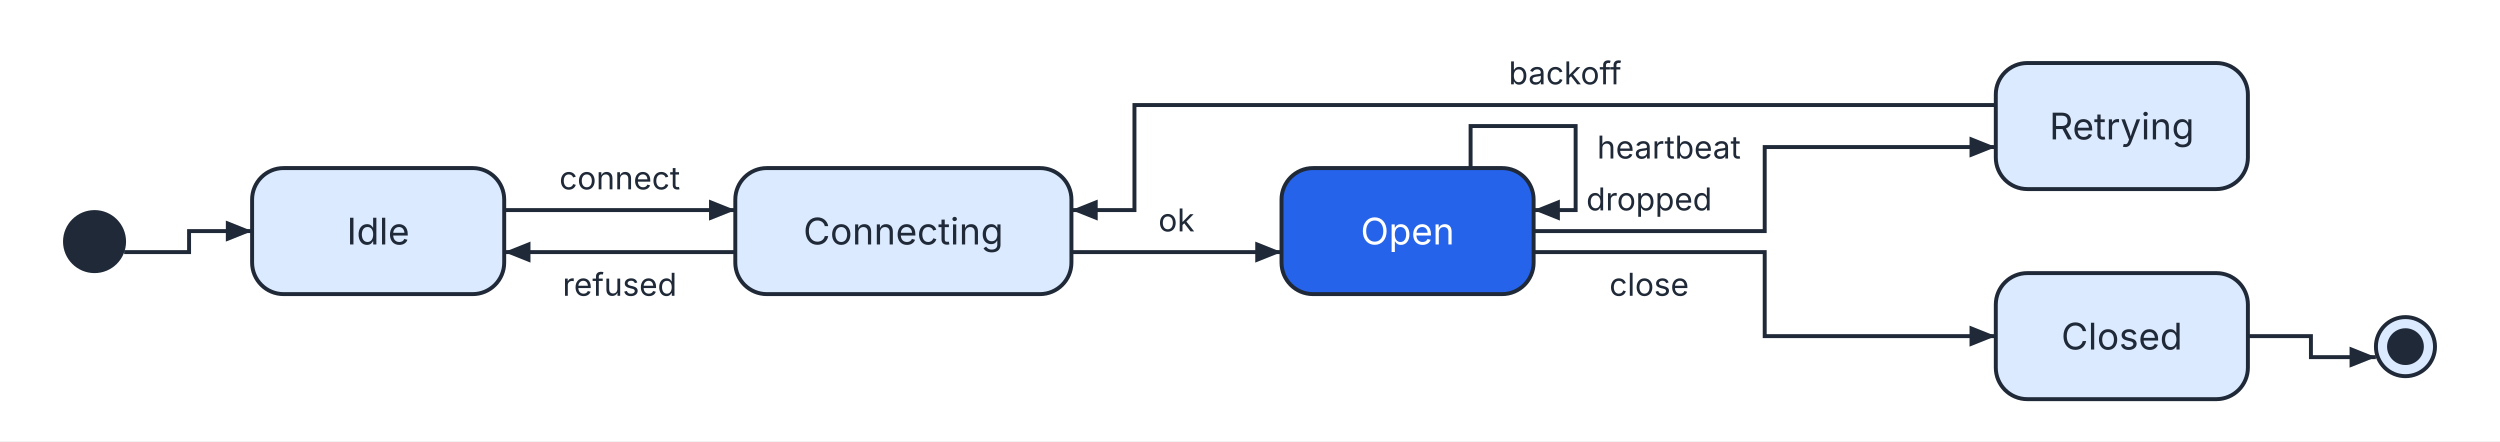
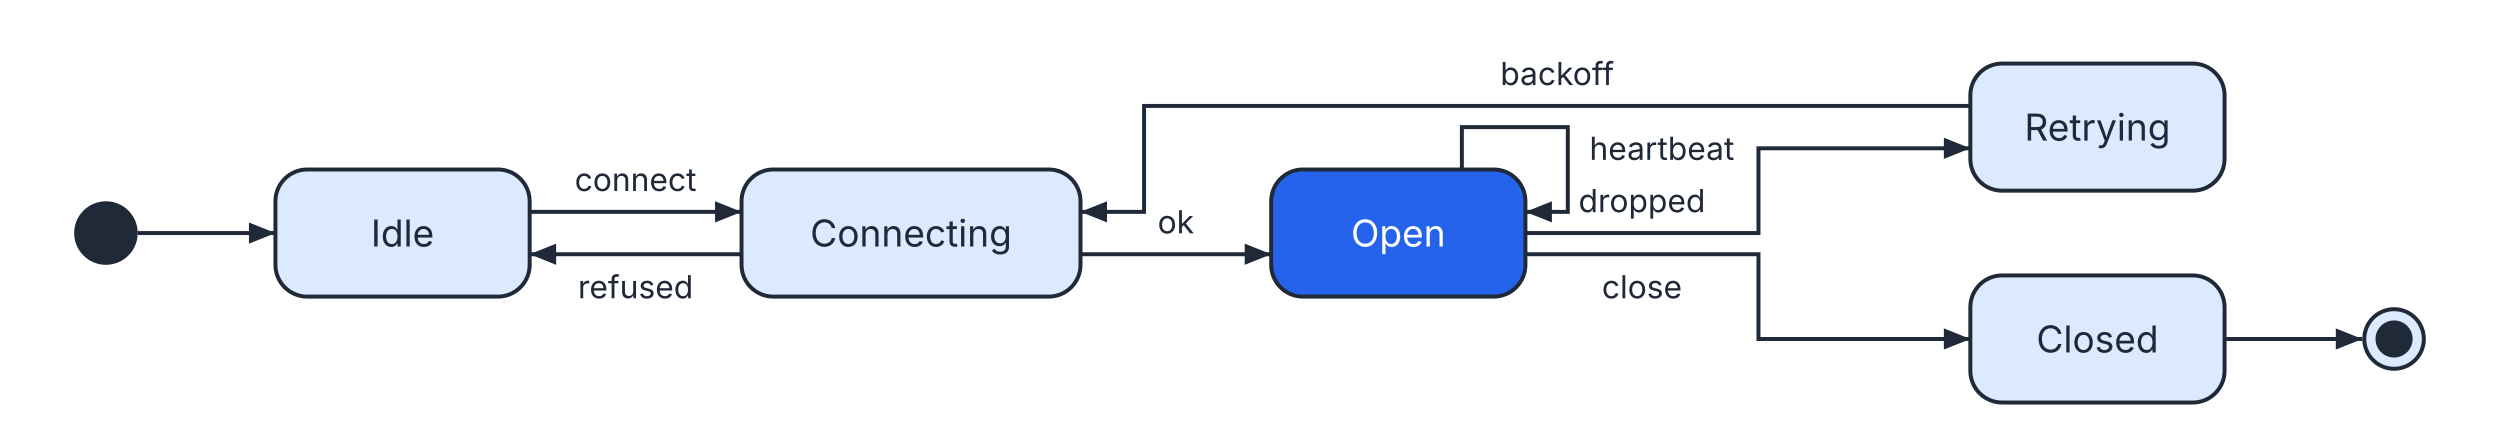
- <svg xmlns="http://www.w3.org/2000/svg" viewBox="0 0 952 168" data-svgdog="1" font-family="Inter, sans-serif">
+ <svg xmlns="http://www.w3.org/2000/svg" viewBox="0 0 944 168" data-svgdog="1" font-family="Inter, sans-serif">
  <defs>
    <marker id="arrow" markerWidth="10" markerHeight="8" refX="10" refY="4" orient="auto" markerUnits="userSpaceOnUse">
      <path d="M0 0L10 4L0 8Z" fill="#1f2937" />
    </marker>
  </defs>
-   <rect x="0" y="0" width="952" height="168" fill="#ffffff" />
+   <rect x="0" y="0" width="944" height="168" fill="#ffffff" />
  <g id="node-begin">
-     <circle cx="36" cy="92" r="12" fill="#1f2937" />
+     <circle cx="40" cy="88" r="12" fill="#1f2937" />
  </g>
  <g id="node-idle">
-     <rect x="96" y="64" width="96" height="48" rx="12" fill="#dbeafe" stroke="#1f2937" stroke-width="1.5" />
-     <text x="144" y="93.09" text-anchor="middle" font-size="14" fill="#1f2937">Idle</text>
+     <rect x="104" y="64" width="96" height="48" rx="12" fill="#dbeafe" stroke="#1f2937" stroke-width="1.5" />
+     <text x="152" y="93.09" text-anchor="middle" font-size="14" fill="#1f2937">Idle</text>
  </g>
  <g id="node-connecting">
    <rect x="280" y="64" width="128" height="48" rx="12" fill="#dbeafe" stroke="#1f2937" stroke-width="1.5" />
    <text x="344" y="93.09" text-anchor="middle" font-size="14" fill="#1f2937">Connecting</text>
  </g>
  <g id="node-open">
-     <rect x="488" y="64" width="96" height="48" rx="12" fill="#2563eb" stroke="#1f2937" stroke-width="1.5" />
-     <text x="536" y="93.09" text-anchor="middle" font-size="14" fill="#ffffff">Open</text>
+     <rect x="480" y="64" width="96" height="48" rx="12" fill="#2563eb" stroke="#1f2937" stroke-width="1.5" />
+     <text x="528" y="93.09" text-anchor="middle" font-size="14" fill="#ffffff">Open</text>
  </g>
  <g id="node-retry">
-     <rect x="760" y="24" width="96" height="48" rx="12" fill="#dbeafe" stroke="#1f2937" stroke-width="1.5" />
-     <text x="808" y="53.09" text-anchor="middle" font-size="14" fill="#1f2937">Retrying</text>
+     <rect x="744" y="24" width="96" height="48" rx="12" fill="#dbeafe" stroke="#1f2937" stroke-width="1.5" />
+     <text x="792" y="53.09" text-anchor="middle" font-size="14" fill="#1f2937">Retrying</text>
  </g>
  <g id="node-closed">
-     <rect x="760" y="104" width="96" height="48" rx="12" fill="#dbeafe" stroke="#1f2937" stroke-width="1.5" />
-     <text x="808" y="133.09" text-anchor="middle" font-size="14" fill="#1f2937">Closed</text>
+     <rect x="744" y="104" width="96" height="48" rx="12" fill="#dbeafe" stroke="#1f2937" stroke-width="1.5" />
+     <text x="792" y="133.09" text-anchor="middle" font-size="14" fill="#1f2937">Closed</text>
  </g>
  <g id="node-finish">
-     <circle cx="916" cy="132" r="11.25" fill="#dbeafe" stroke="#1f2937" stroke-width="1.5" />
-     <circle cx="916" cy="132" r="7" fill="#1f2937" />
+     <circle cx="904" cy="128" r="11.25" fill="#dbeafe" stroke="#1f2937" stroke-width="1.5" />
+     <circle cx="904" cy="128" r="7" fill="#1f2937" />
  </g>
  <g id="edge-begin--idle">
-     <path d="M47.28 96 L72 96 L72 88 L96 88" fill="none" stroke="#1f2937" stroke-width="1.5" marker-end="url(#arrow)" />
+     <path d="M52 88 L104 88" fill="none" stroke="#1f2937" stroke-width="1.5" marker-end="url(#arrow)" />
  </g>
  <g id="edge-idle--connecting">
-     <path d="M192 80 L280 80" fill="none" stroke="#1f2937" stroke-width="1.5" marker-end="url(#arrow)" />
-     <text x="236" y="72.11" text-anchor="middle" font-size="12" fill="#1f2937">connect</text>
+     <path d="M200 80 L280 80" fill="none" stroke="#1f2937" stroke-width="1.5" marker-end="url(#arrow)" />
+     <text x="240" y="72.11" text-anchor="middle" font-size="12" fill="#1f2937">connect</text>
  </g>
  <g id="edge-connecting--open">
-     <path d="M408 96 L488 96" fill="none" stroke="#1f2937" stroke-width="1.5" marker-end="url(#arrow)" />
-     <text x="448" y="88.11" text-anchor="middle" font-size="12" fill="#1f2937">ok</text>
+     <path d="M408 96 L480 96" fill="none" stroke="#1f2937" stroke-width="1.5" marker-end="url(#arrow)" />
+     <text x="444" y="88.11" text-anchor="middle" font-size="12" fill="#1f2937">ok</text>
  </g>
  <g id="edge-connecting--idle">
-     <path d="M280 96 L192 96" fill="none" stroke="#1f2937" stroke-width="1.5" marker-end="url(#arrow)" />
-     <text x="236" y="112.63" text-anchor="middle" font-size="12" fill="#1f2937">refused</text>
+     <path d="M280 96 L200 96" fill="none" stroke="#1f2937" stroke-width="1.5" marker-end="url(#arrow)" />
+     <text x="240" y="112.63" text-anchor="middle" font-size="12" fill="#1f2937">refused</text>
  </g>
  <g id="edge-open--retry">
-     <path d="M584 88 L672 88 L672 56 L760 56" fill="none" stroke="#1f2937" stroke-width="1.5" marker-end="url(#arrow)" />
-     <text x="628" y="80.11" text-anchor="middle" font-size="12" fill="#1f2937">dropped</text>
+     <path d="M576 88 L664 88 L664 56 L744 56" fill="none" stroke="#1f2937" stroke-width="1.5" marker-end="url(#arrow)" />
+     <text x="620" y="80.11" text-anchor="middle" font-size="12" fill="#1f2937">dropped</text>
  </g>
  <g id="edge-retry--connecting">
-     <path d="M760 40 L432 40 L432 80 L408 80" fill="none" stroke="#1f2937" stroke-width="1.5" marker-end="url(#arrow)" />
-     <text x="596" y="32.11" text-anchor="middle" font-size="12" fill="#1f2937">backoff</text>
+     <path d="M744 40 L432 40 L432 80 L408 80" fill="none" stroke="#1f2937" stroke-width="1.5" marker-end="url(#arrow)" />
+     <text x="588" y="32.11" text-anchor="middle" font-size="12" fill="#1f2937">backoff</text>
  </g>
  <g id="edge-open--open">
-     <path d="M560 64 L560 48 L600 48 L600 80 L584 80" fill="none" stroke="#1f2937" stroke-width="1.5" marker-end="url(#arrow)" />
-     <text x="635.54" y="60.37" text-anchor="middle" font-size="12" fill="#1f2937">heartbeat</text>
+     <path d="M552 64 L552 48 L592 48 L592 80 L576 80" fill="none" stroke="#1f2937" stroke-width="1.5" marker-end="url(#arrow)" />
+     <text x="627.54" y="60.37" text-anchor="middle" font-size="12" fill="#1f2937">heartbeat</text>
  </g>
  <g id="edge-open--closed">
-     <path d="M584 96 L672 96 L672 128 L760 128" fill="none" stroke="#1f2937" stroke-width="1.5" marker-end="url(#arrow)" />
-     <text x="628" y="112.63" text-anchor="middle" font-size="12" fill="#1f2937">close</text>
+     <path d="M576 96 L664 96 L664 128 L744 128" fill="none" stroke="#1f2937" stroke-width="1.5" marker-end="url(#arrow)" />
+     <text x="620" y="112.63" text-anchor="middle" font-size="12" fill="#1f2937">close</text>
  </g>
  <g id="edge-closed--finish">
-     <path d="M856 128 L880 128 L880 136 L904.72 136" fill="none" stroke="#1f2937" stroke-width="1.5" marker-end="url(#arrow)" />
+     <path d="M840 128 L892 128" fill="none" stroke="#1f2937" stroke-width="1.5" marker-end="url(#arrow)" />
  </g>
</svg>
